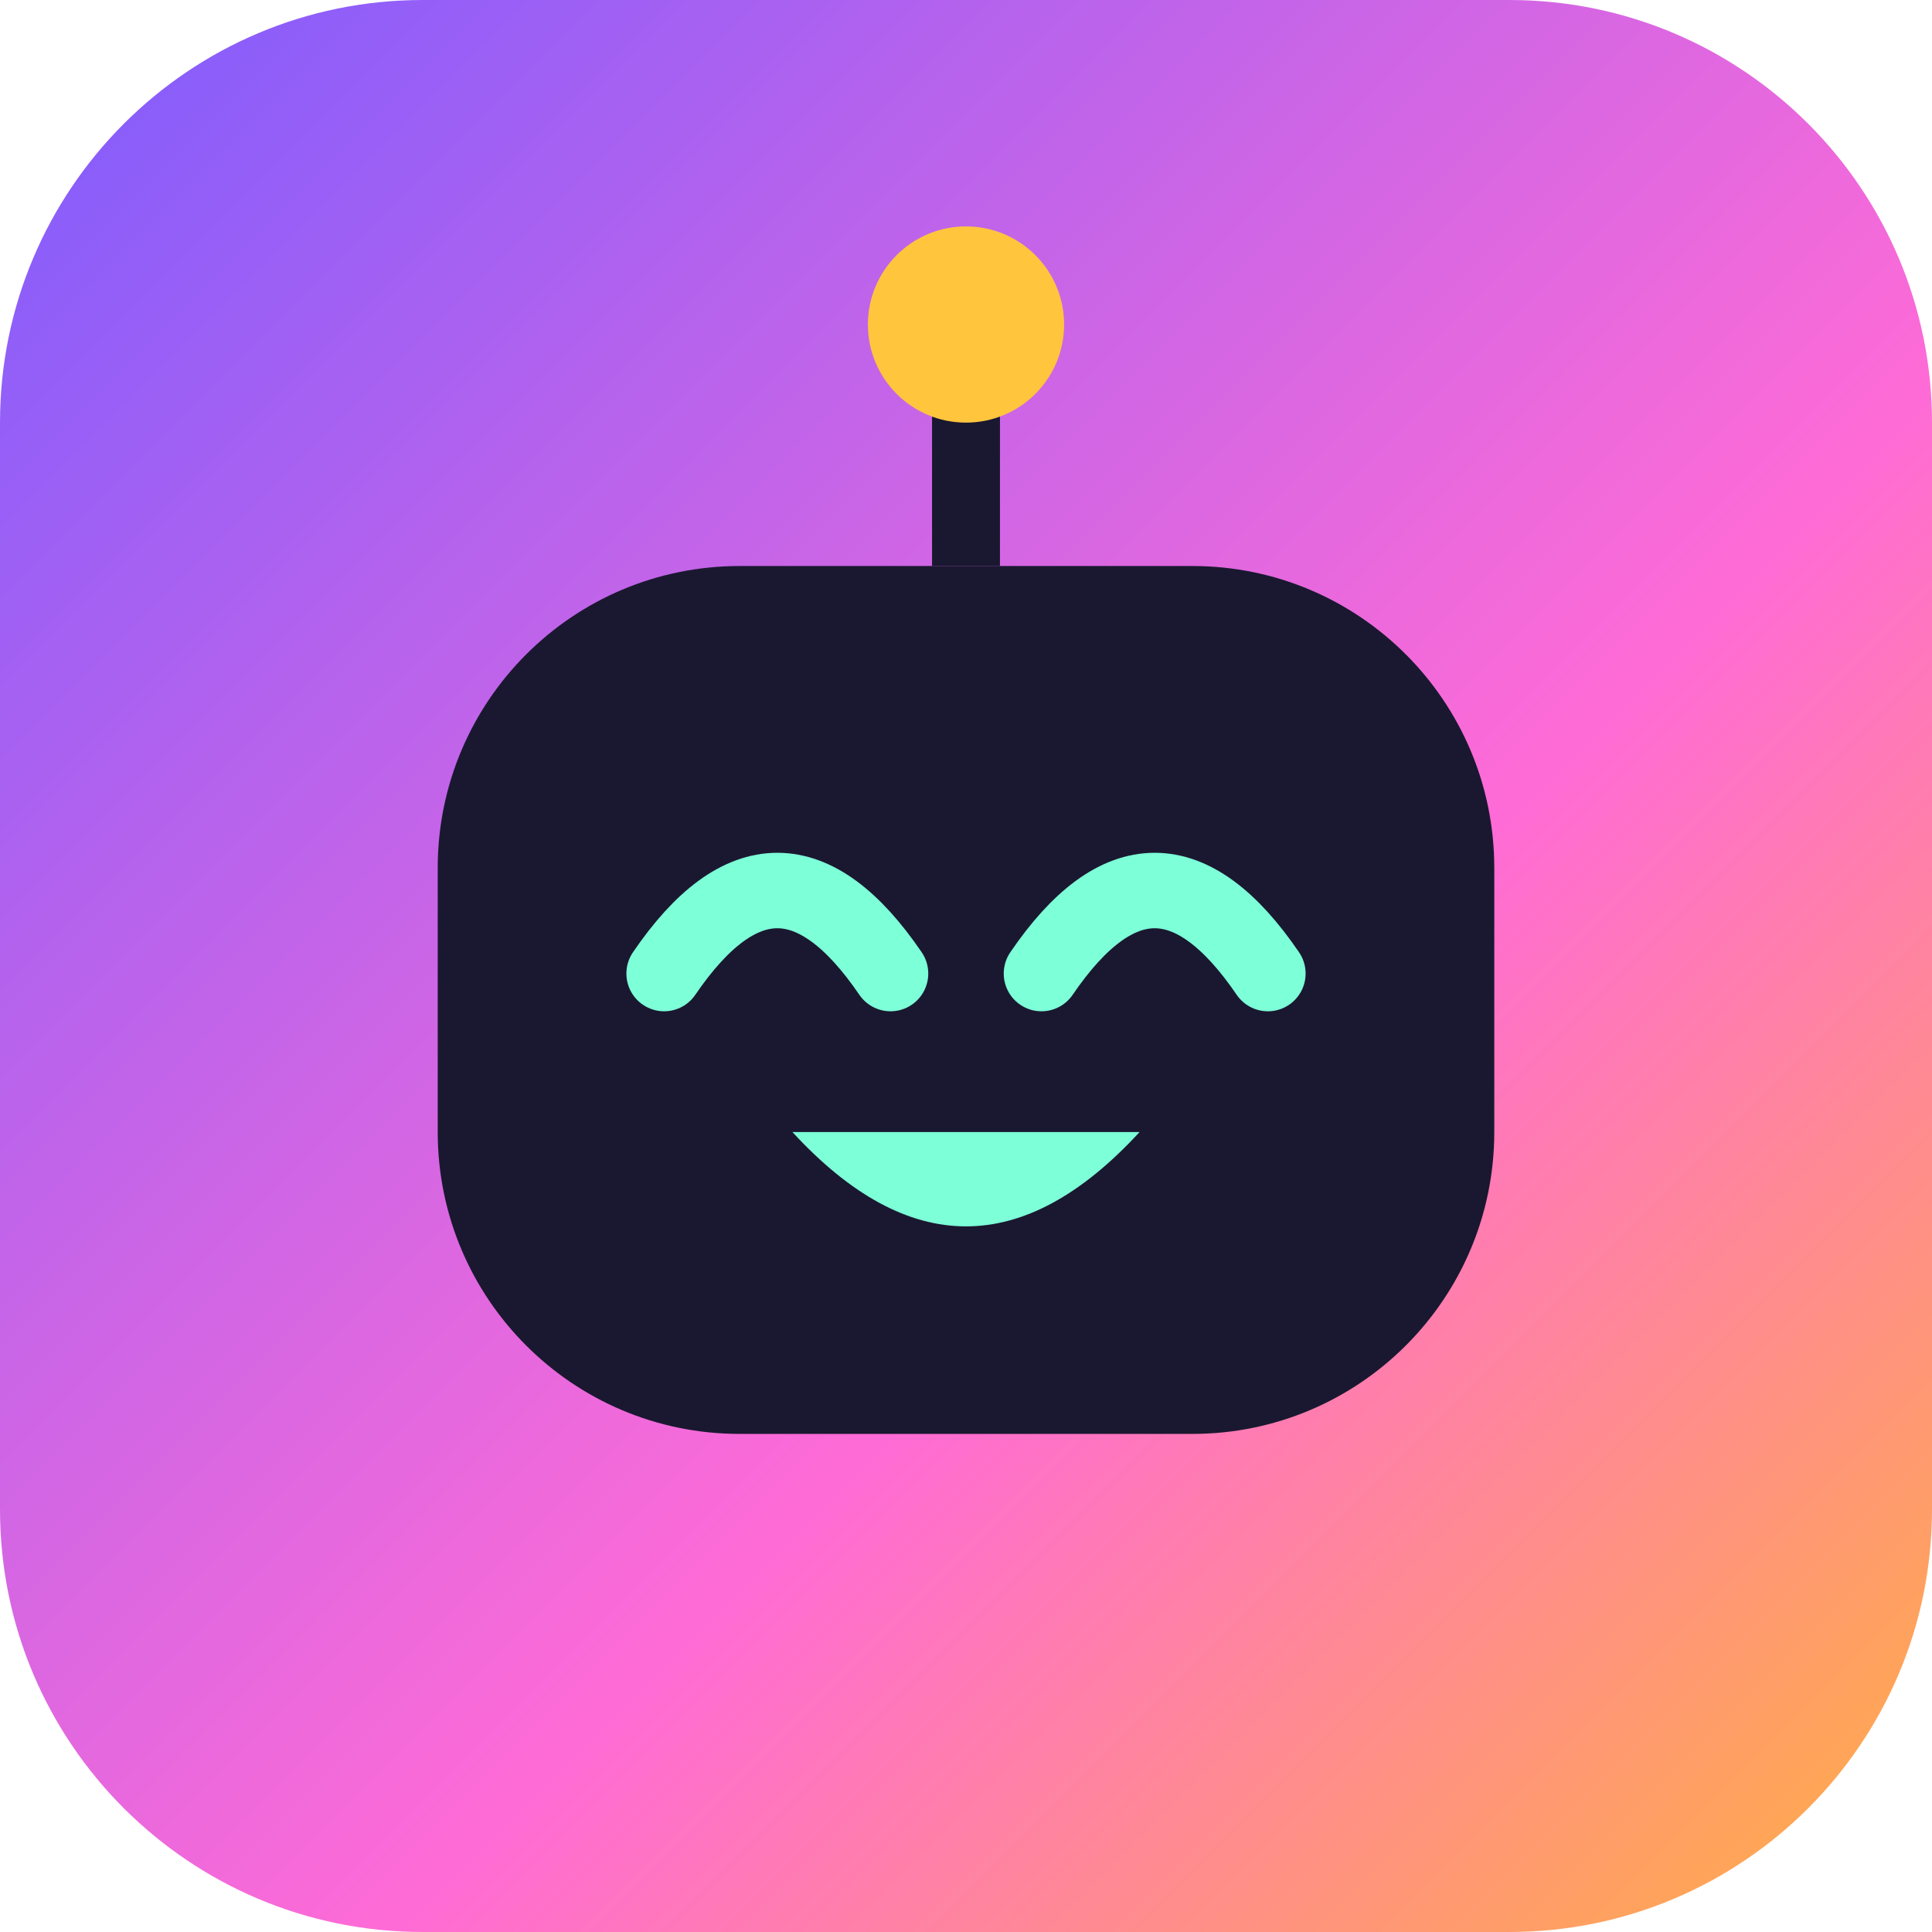
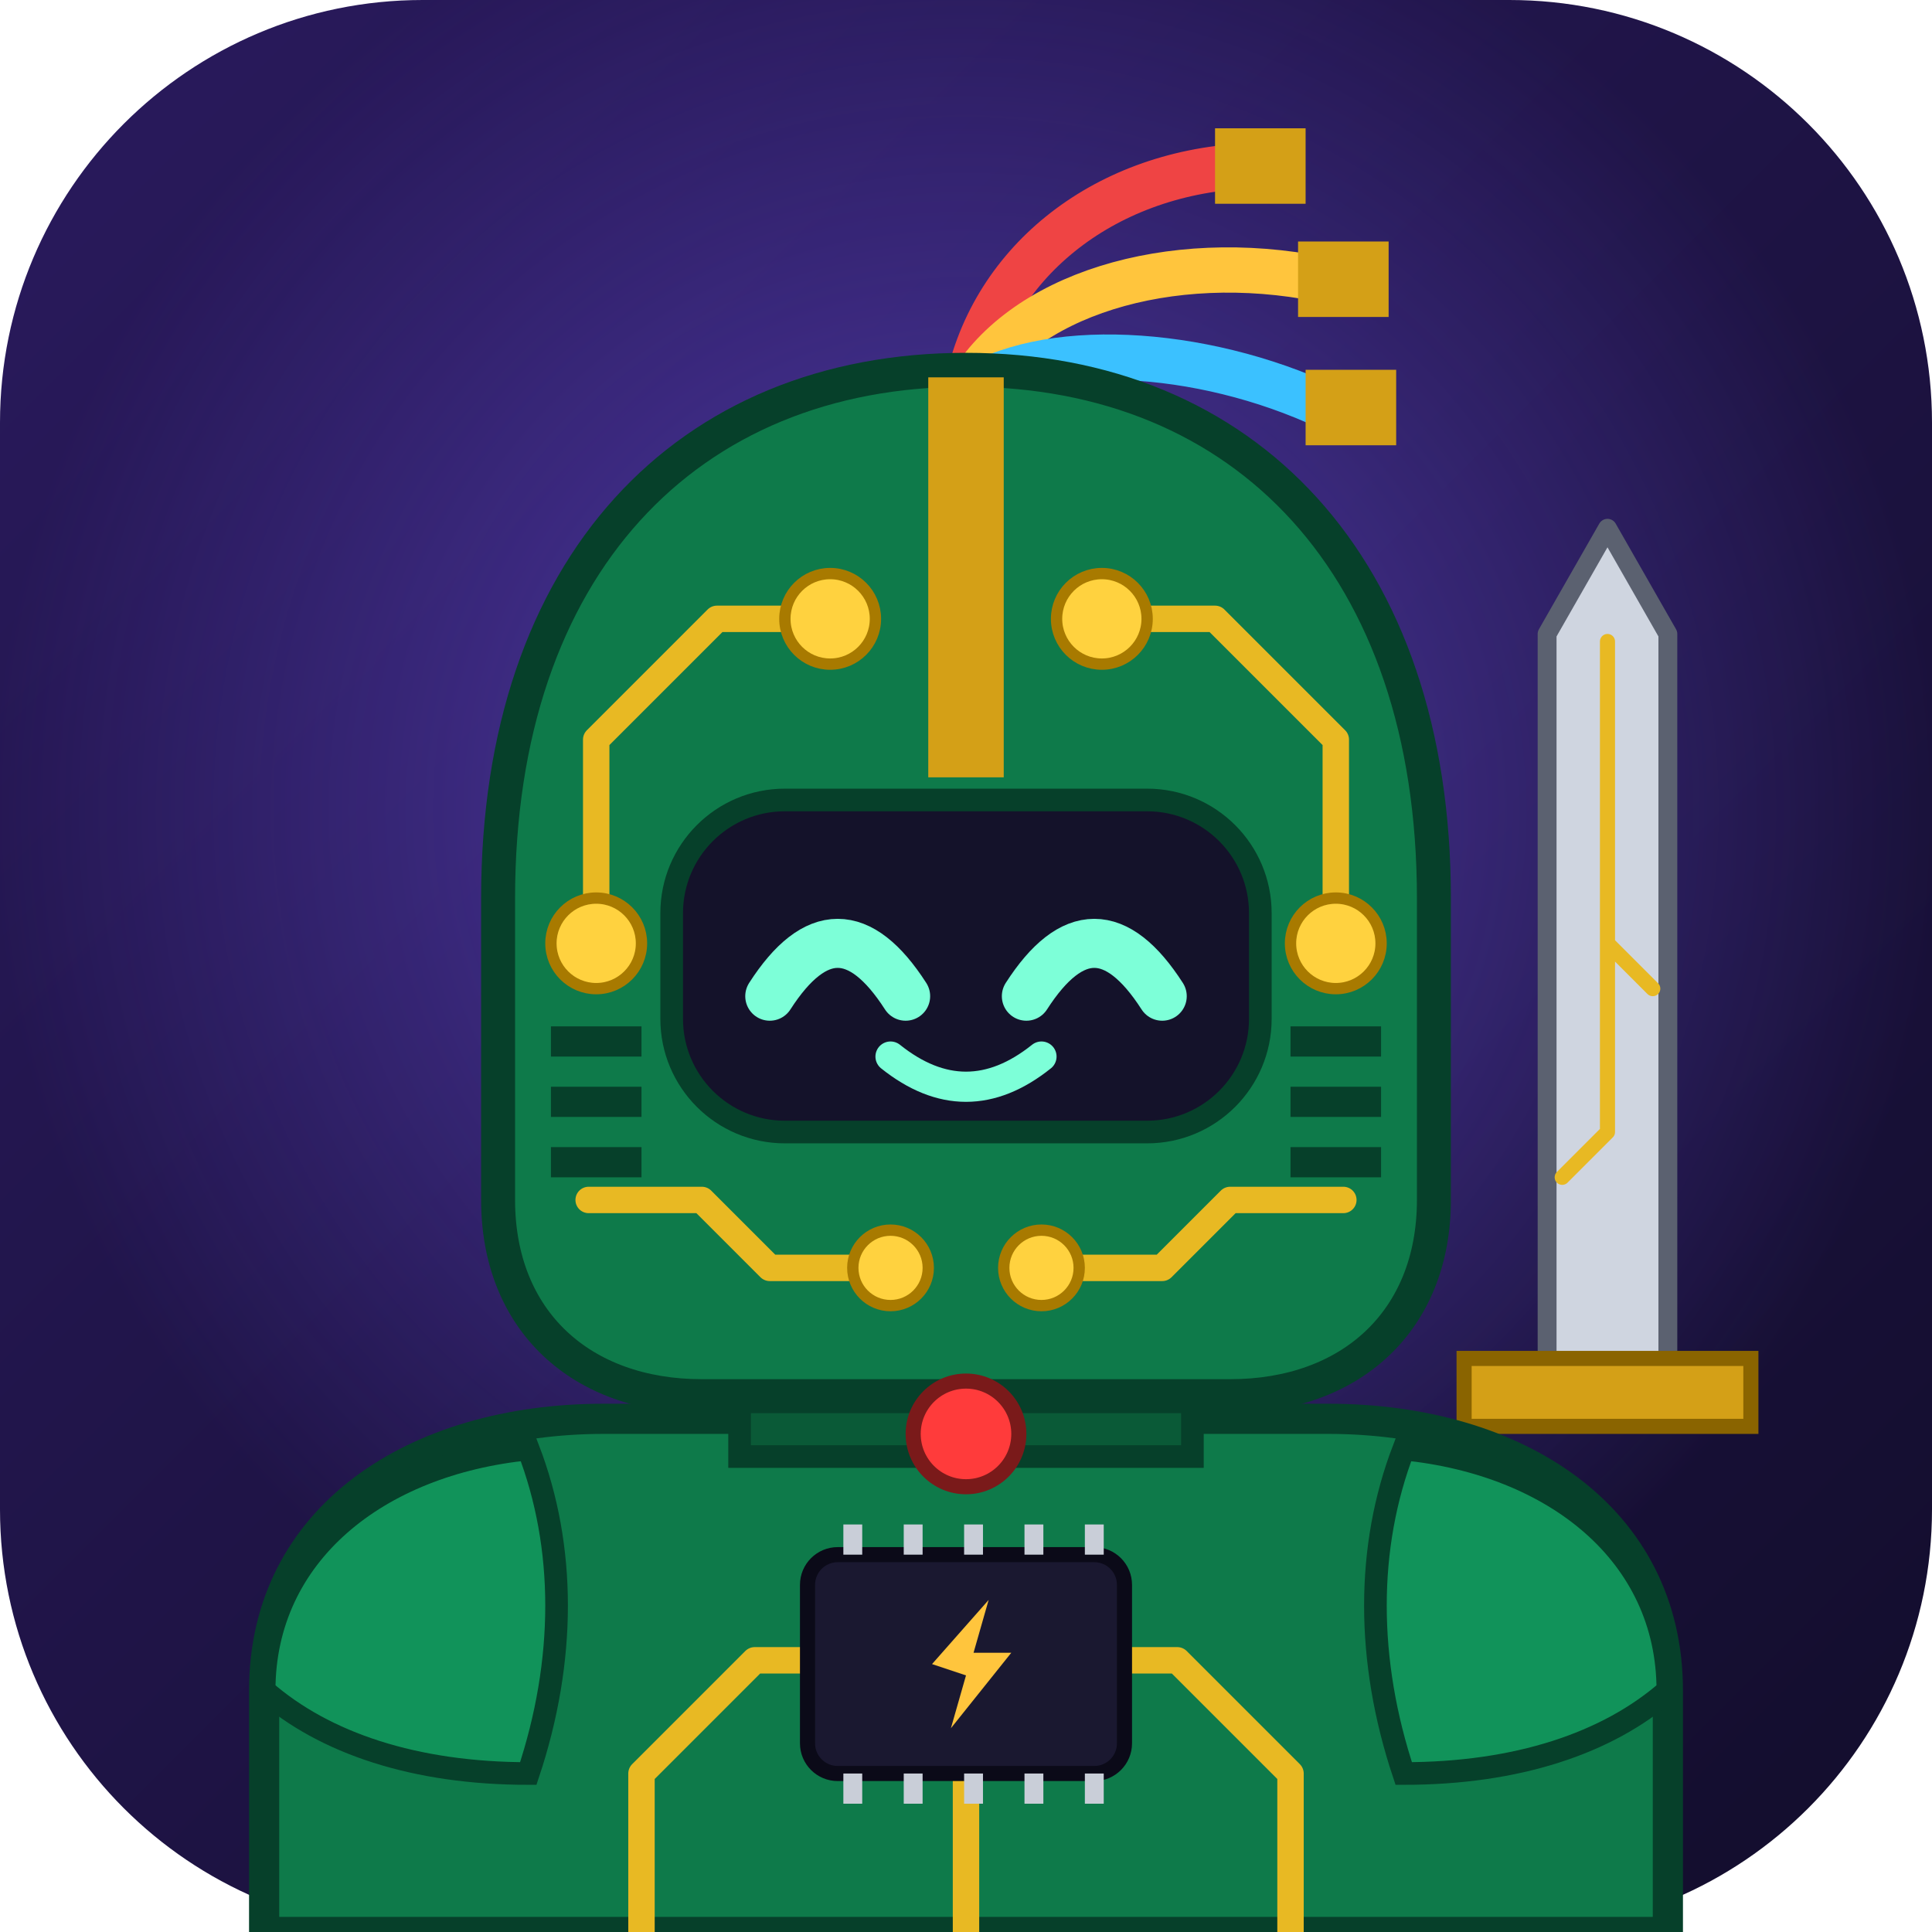
<svg xmlns="http://www.w3.org/2000/svg" viewBox="0 0 512 512">
  <defs>
-     <linearGradient id="g" x1="0" y1="0" x2="1" y2="1">
-       <stop offset="0" stop-color="#7c5cff" />
-       <stop offset=".6" stop-color="#ff6bd6" />
-       <stop offset="1" stop-color="#ffb13d" />
+     <linearGradient id="bg" x1="0" y1="0" x2="1" y2="1">
+       <stop offset="0" stop-color="#2a1a5e" />
+       <stop offset="1" stop-color="#120d2b" />
    </linearGradient>
+     <radialGradient id="glow" cx=".5" cy=".42" r=".5">
+       <stop offset="0" stop-color="#7c5cff" stop-opacity=".55" />
+       <stop offset="1" stop-color="#7c5cff" stop-opacity="0" />
+     </radialGradient>
  </defs>
-   <rect width="512" height="512" rx="112" fill="url(#g)" />
-   <rect x="116" y="150" width="280" height="230" rx="80" fill="#1a1830" />
-   <line x1="256" y1="150" x2="256" y2="96" stroke="#1a1830" stroke-width="18" />
-   <circle cx="256" cy="86" r="26" fill="#ffc53d" />
-   <path d="M176 258 Q206 214 236 258" stroke="#7dffd8" stroke-width="20" fill="none" stroke-linecap="round" />
-   <path d="M276 258 Q306 214 336 258" stroke="#7dffd8" stroke-width="20" fill="none" stroke-linecap="round" />
-   <path d="M210 300 Q256 350 302 300 Z" fill="#7dffd8" />
+   <rect width="512" height="512" rx="112" fill="url(#bg)" />
+   <rect width="512" height="512" rx="112" fill="url(#glow)" />
+   <g id="knight">
+     <path d="M256 104 C262 70 292 46 330 44" fill="none" stroke="#ef4444" stroke-width="12" stroke-linecap="round" />
+     <path d="M256 104 C270 78 310 66 350 74" fill="none" stroke="#ffc53d" stroke-width="12" stroke-linecap="round" />
+     <path d="M256 104 C276 90 318 92 352 108" fill="none" stroke="#3bc1ff" stroke-width="12" stroke-linecap="round" />
+     <path d="M322 34 H346 V54 H322 Z" fill="#d4a017" />
+     <path d="M344 64 H368 V84 H344 Z" fill="#d4a017" />
+     <path d="M346 98 H370 V118 H346 Z" fill="#d4a017" />
+     <path d="M410 168 L426 140 L442 168 V372 H410 Z" fill="#cfd5e0" stroke="#5b6170" stroke-width="5" stroke-linejoin="round" />
+     <path d="M426 170 V300 L414 312 M426 250 L438 262" fill="none" stroke="#e8b923" stroke-width="4" stroke-linecap="round" stroke-linejoin="round" />
+     <path d="M388 360 H464 V378 H388 Z" fill="#d4a017" stroke="#8a6400" stroke-width="4" />
+     <path d="M70 512 V448 C70 402 110 376 160 376 H352 C402 376 442 402 442 448 V512 Z" fill="#0e7a4a" stroke="#06402a" stroke-width="8" />
+     <path d="M70 448 C70 412 100 388 140 384 C150 410 150 440 140 470 C110 470 86 462 70 448 Z" fill="#11935a" stroke="#06402a" stroke-width="6" />
+     <path d="M442 448 C442 412 412 388 372 384 C362 410 362 440 372 470 C402 470 426 462 442 448 Z" fill="#11935a" stroke="#06402a" stroke-width="6" />
+     <path d="M170 512 V470 L200 440 H226" fill="none" stroke="#e8b923" stroke-width="7" stroke-linecap="round" stroke-linejoin="round" />
+     <path d="M342 512 V470 L312 440 H286" fill="none" stroke="#e8b923" stroke-width="7" stroke-linecap="round" stroke-linejoin="round" />
+     <path d="M256 470 V512" fill="none" stroke="#e8b923" stroke-width="7" stroke-linecap="round" />
+     <path d="M222 412 H290 A8 8 0 0 1 298 420 V462 A8 8 0 0 1 290 470 H222 A8 8 0 0 1 214 462 V420 A8 8 0 0 1 222 412 Z" fill="#1a1830" stroke="#0b0a18" stroke-width="4" />
+     <path d="M226 404 V412 M242 404 V412 M258 404 V412 M274 404 V412 M290 404 V412 M226 470 V478 M242 470 V478 M258 470 V478 M274 470 V478 M290 470 V478" fill="none" stroke="#c9ced8" stroke-width="5" />
+     <path d="M247 441 L262 424 L258 438 L268 438 L252 458 L256 444 Z" fill="#ffc53d" />
+     <path d="M196 356 H316 V386 H196 Z" fill="#0a5a37" stroke="#06402a" stroke-width="6" />
+     <path d="M256 98 C330 98 380 150 380 238 V318 C380 350 358 370 326 370 H186 C154 370 132 350 132 318 V238 C132 150 182 98 256 98 Z" fill="#0e7a4a" stroke="#06402a" stroke-width="9" />
+     <path d="M246 100 H266 V206 H246 Z" fill="#d4a017" />
+     <path d="M158 250 V196 L190 164 H220" fill="none" stroke="#e8b923" stroke-width="7" stroke-linecap="round" stroke-linejoin="round" />
+     <path d="M354 250 V196 L322 164 H292" fill="none" stroke="#e8b923" stroke-width="7" stroke-linecap="round" stroke-linejoin="round" />
+     <path d="M156 318 H186 L204 336 H236" fill="none" stroke="#e8b923" stroke-width="7" stroke-linecap="round" stroke-linejoin="round" />
+     <path d="M356 318 H326 L308 336 H276" fill="none" stroke="#e8b923" stroke-width="7" stroke-linecap="round" stroke-linejoin="round" />
+     <path d="M208 164 A12 12 0 1 1 232 164 A12 12 0 1 1 208 164 Z M280 164 A12 12 0 1 1 304 164 A12 12 0 1 1 280 164 Z M146 250 A12 12 0 1 1 170 250 A12 12 0 1 1 146 250 Z M342 250 A12 12 0 1 1 366 250 A12 12 0 1 1 342 250 Z M226 336 A10 10 0 1 1 246 336 A10 10 0 1 1 226 336 Z M266 336 A10 10 0 1 1 286 336 A10 10 0 1 1 266 336 Z" fill="#ffd23f" stroke="#a87a00" stroke-width="3" />
+     <path d="M146 272 H170 V280 H146 Z M146 288 H170 V296 H146 Z M146 304 H170 V312 H146 Z M342 272 H366 V280 H342 Z M342 288 H366 V296 H342 Z M342 304 H366 V312 H342 Z" fill="#06402a" />
+     <path d="M208 212 H304 A30 30 0 0 1 334 242 V270 A30 30 0 0 1 304 300 H208 A30 30 0 0 1 178 270 V242 A30 30 0 0 1 208 212 Z" fill="#14122a" stroke="#06402a" stroke-width="6" />
+     <path d="M204 264 Q222 236 240 264" fill="none" stroke="#7dffd8" stroke-width="13" stroke-linecap="round" />
+     <path d="M272 264 Q290 236 308 264" fill="none" stroke="#7dffd8" stroke-width="13" stroke-linecap="round" />
+     <path d="M236 280 Q256 296 276 280" fill="none" stroke="#7dffd8" stroke-width="8" stroke-linecap="round" />
+     <path d="M242 380 A14 14 0 1 1 270 380 A14 14 0 1 1 242 380 Z" fill="#ff3b3b" stroke="#7a1a1a" stroke-width="4" />
+   </g>
</svg>
